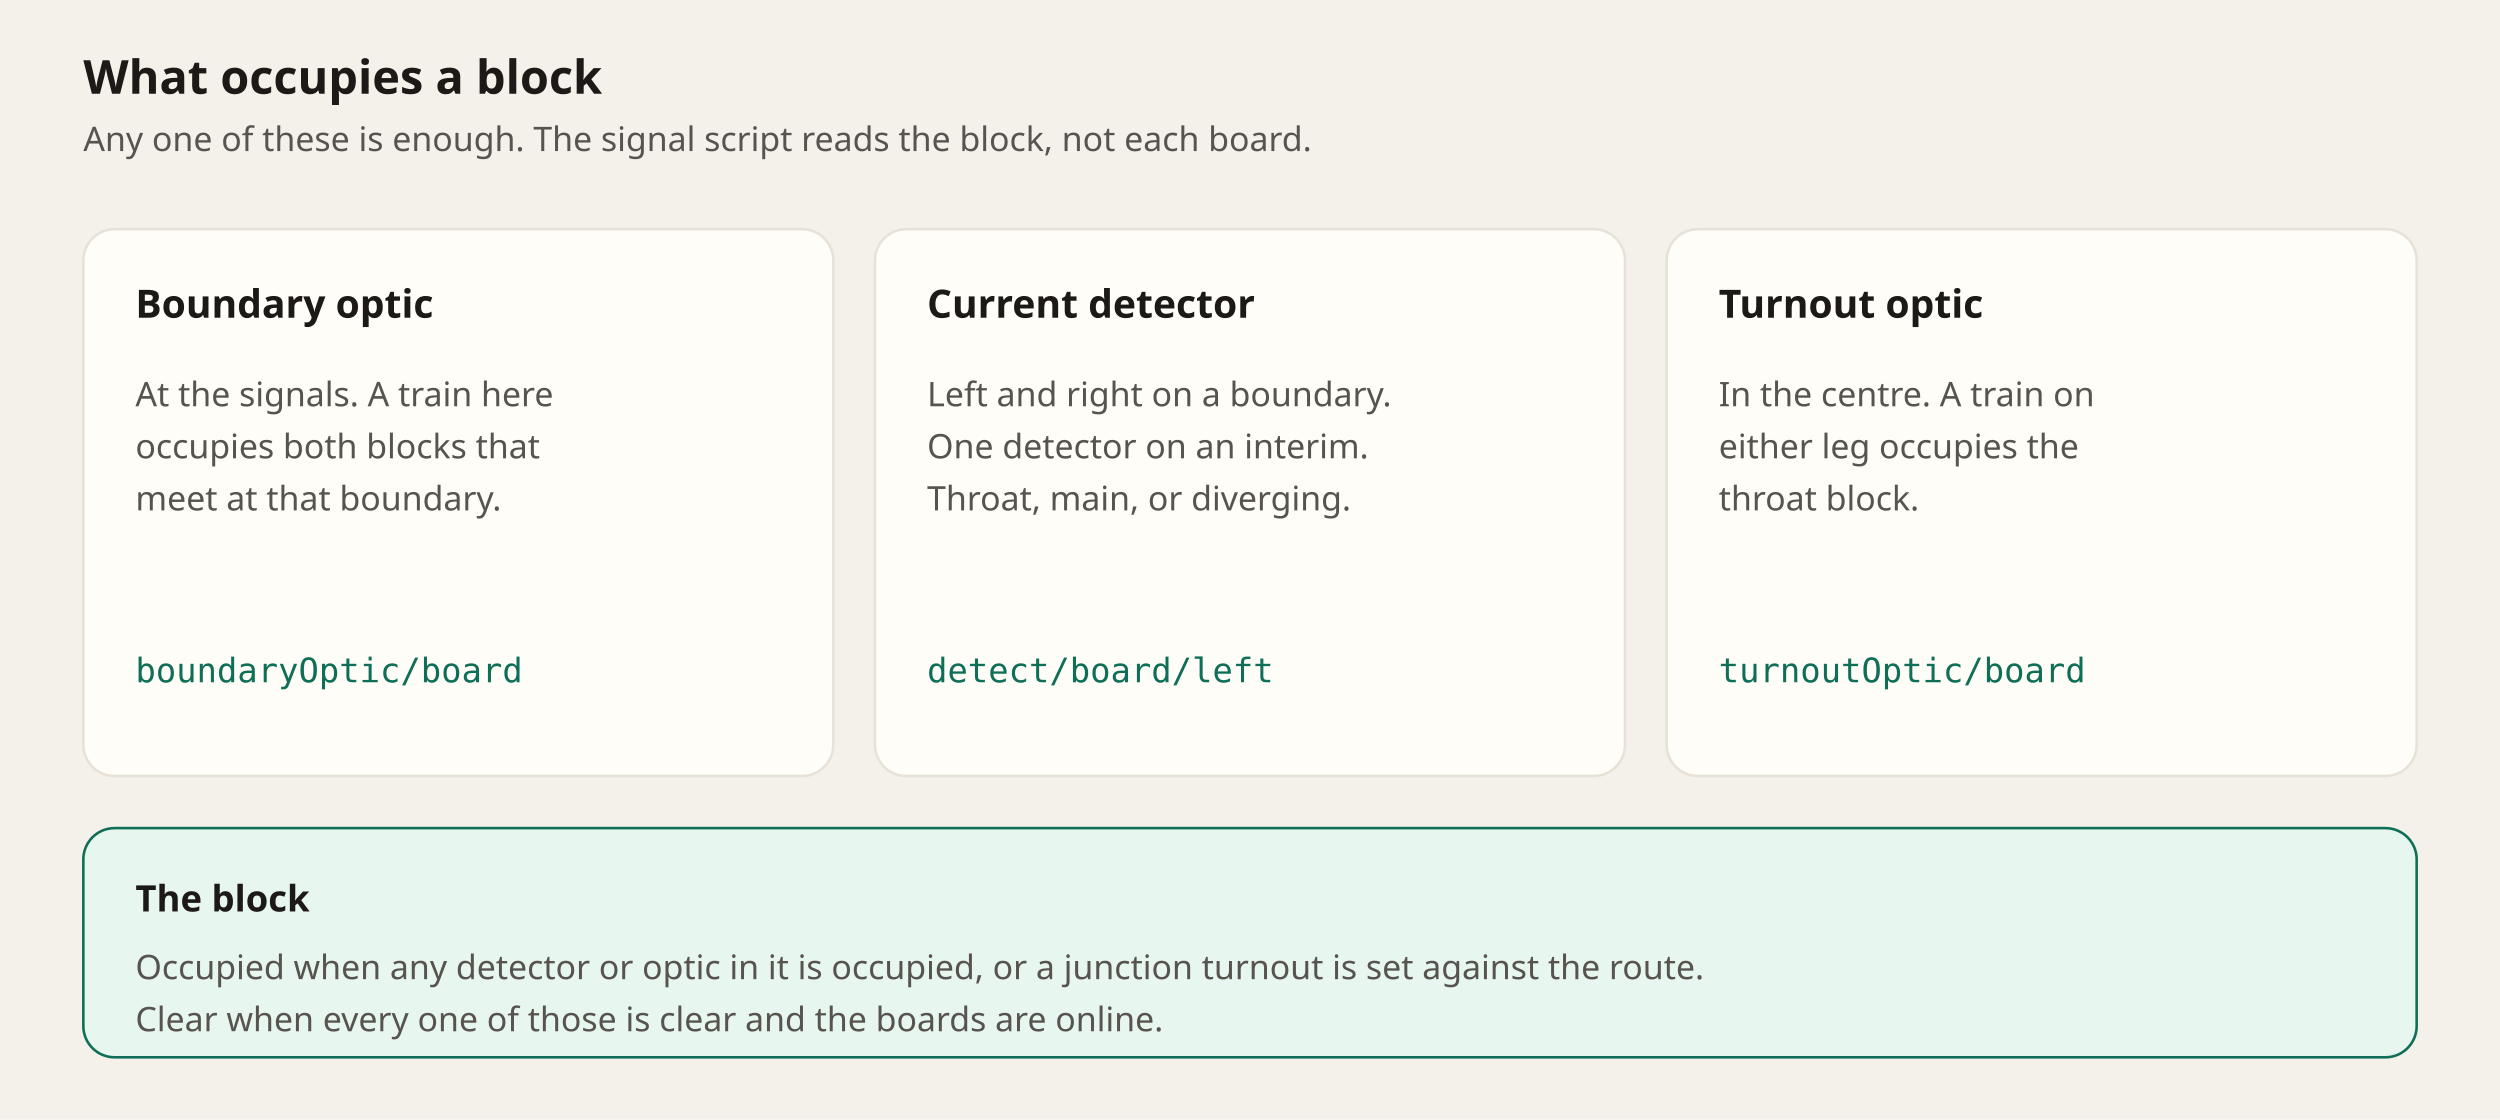
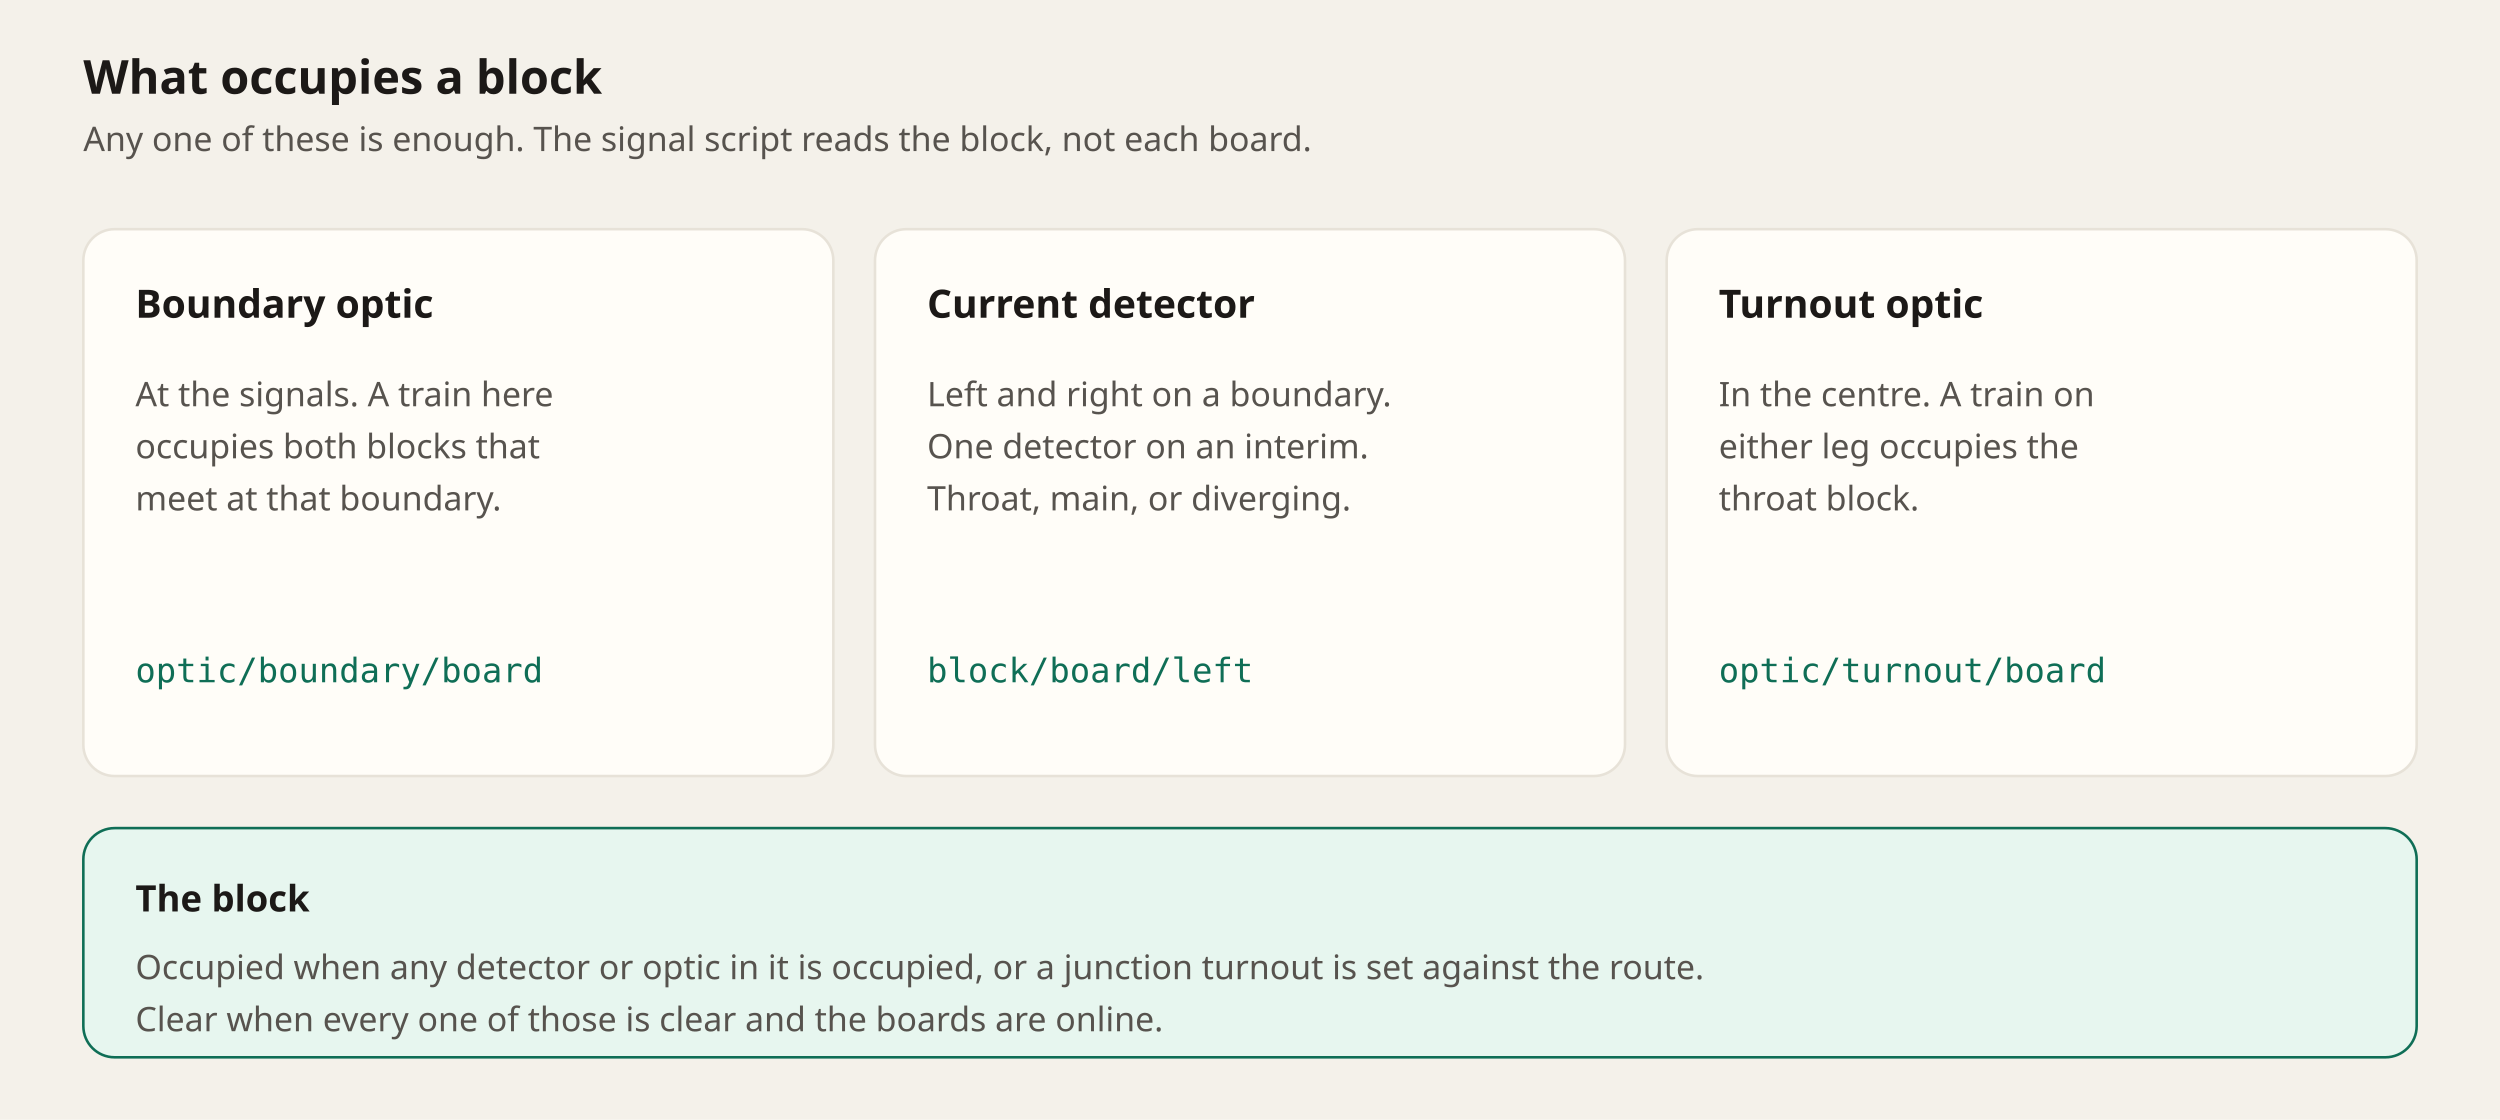
<svg xmlns="http://www.w3.org/2000/svg" width="960" height="430" viewBox="0 0 960 430" role="img" aria-labelledby="title desc">
  <rect width="960" height="430" fill="#f4f1ea" />
  <g font-family="ui-sans-serif, system-ui, sans-serif" fill="#1c1917">
    <text x="32" y="36" font-size="18" font-weight="600">What occupies a block</text>
    <text x="32" y="58" fill="#57534e" font-size="13">Any one of these is enough. The signal script reads the block, not each board.</text>
    <rect x="32" y="88" width="288" height="210" rx="12" fill="#fffdf8" stroke="#e7e2d8" />
    <text x="52" y="122" font-size="15" font-weight="600">Boundary optic</text>
    <text x="52" y="156" fill="#57534e" font-size="13">At the signals. A train here</text>
    <text x="52" y="176" fill="#57534e" font-size="13">occupies both blocks that</text>
    <text x="52" y="196" fill="#57534e" font-size="13">meet at that boundary.</text>
-     <text x="52" y="262" fill="#0f6e56" font-family="ui-monospace, SFMono-Regular, Menlo, monospace" font-size="13">boundaryOptic/board</text>
+     <text x="52" y="262" fill="#0f6e56" font-family="ui-monospace, SFMono-Regular, Menlo, monospace" font-size="13">optic/boundary/board</text>
    <rect x="336" y="88" width="288" height="210" rx="12" fill="#fffdf8" stroke="#e7e2d8" />
    <text x="356" y="122" font-size="15" font-weight="600">Current detector</text>
    <text x="356" y="156" fill="#57534e" font-size="13">Left and right on a boundary.</text>
    <text x="356" y="176" fill="#57534e" font-size="13">One detector on an interim.</text>
    <text x="356" y="196" fill="#57534e" font-size="13">Throat, main, or diverging.</text>
-     <text x="356" y="262" fill="#0f6e56" font-family="ui-monospace, SFMono-Regular, Menlo, monospace" font-size="13">detect/board/left</text>
+     <text x="356" y="262" fill="#0f6e56" font-family="ui-monospace, SFMono-Regular, Menlo, monospace" font-size="13">block/board/left</text>
    <rect x="640" y="88" width="288" height="210" rx="12" fill="#fffdf8" stroke="#e7e2d8" />
    <text x="660" y="122" font-size="15" font-weight="600">Turnout optic</text>
    <text x="660" y="156" fill="#57534e" font-size="13">In the centre. A train on</text>
    <text x="660" y="176" fill="#57534e" font-size="13">either leg occupies the</text>
    <text x="660" y="196" fill="#57534e" font-size="13">throat block.</text>
-     <text x="660" y="262" fill="#0f6e56" font-family="ui-monospace, SFMono-Regular, Menlo, monospace" font-size="13">turnoutOptic/board</text>
+     <text x="660" y="262" fill="#0f6e56" font-family="ui-monospace, SFMono-Regular, Menlo, monospace" font-size="13">optic/turnout/board</text>
    <rect x="32" y="318" width="896" height="88" rx="12" fill="#e7f6ef" stroke="#0f6e56" />
    <text x="52" y="350" font-size="14" font-weight="600">The block</text>
    <text x="52" y="376" fill="#57534e" font-size="13">Occupied when any detector or optic in it is occupied, or a junction turnout is set against the route.</text>
    <text x="52" y="396" fill="#57534e" font-size="13">Clear when every one of those is clear and the boards are online.</text>
  </g>
</svg>
